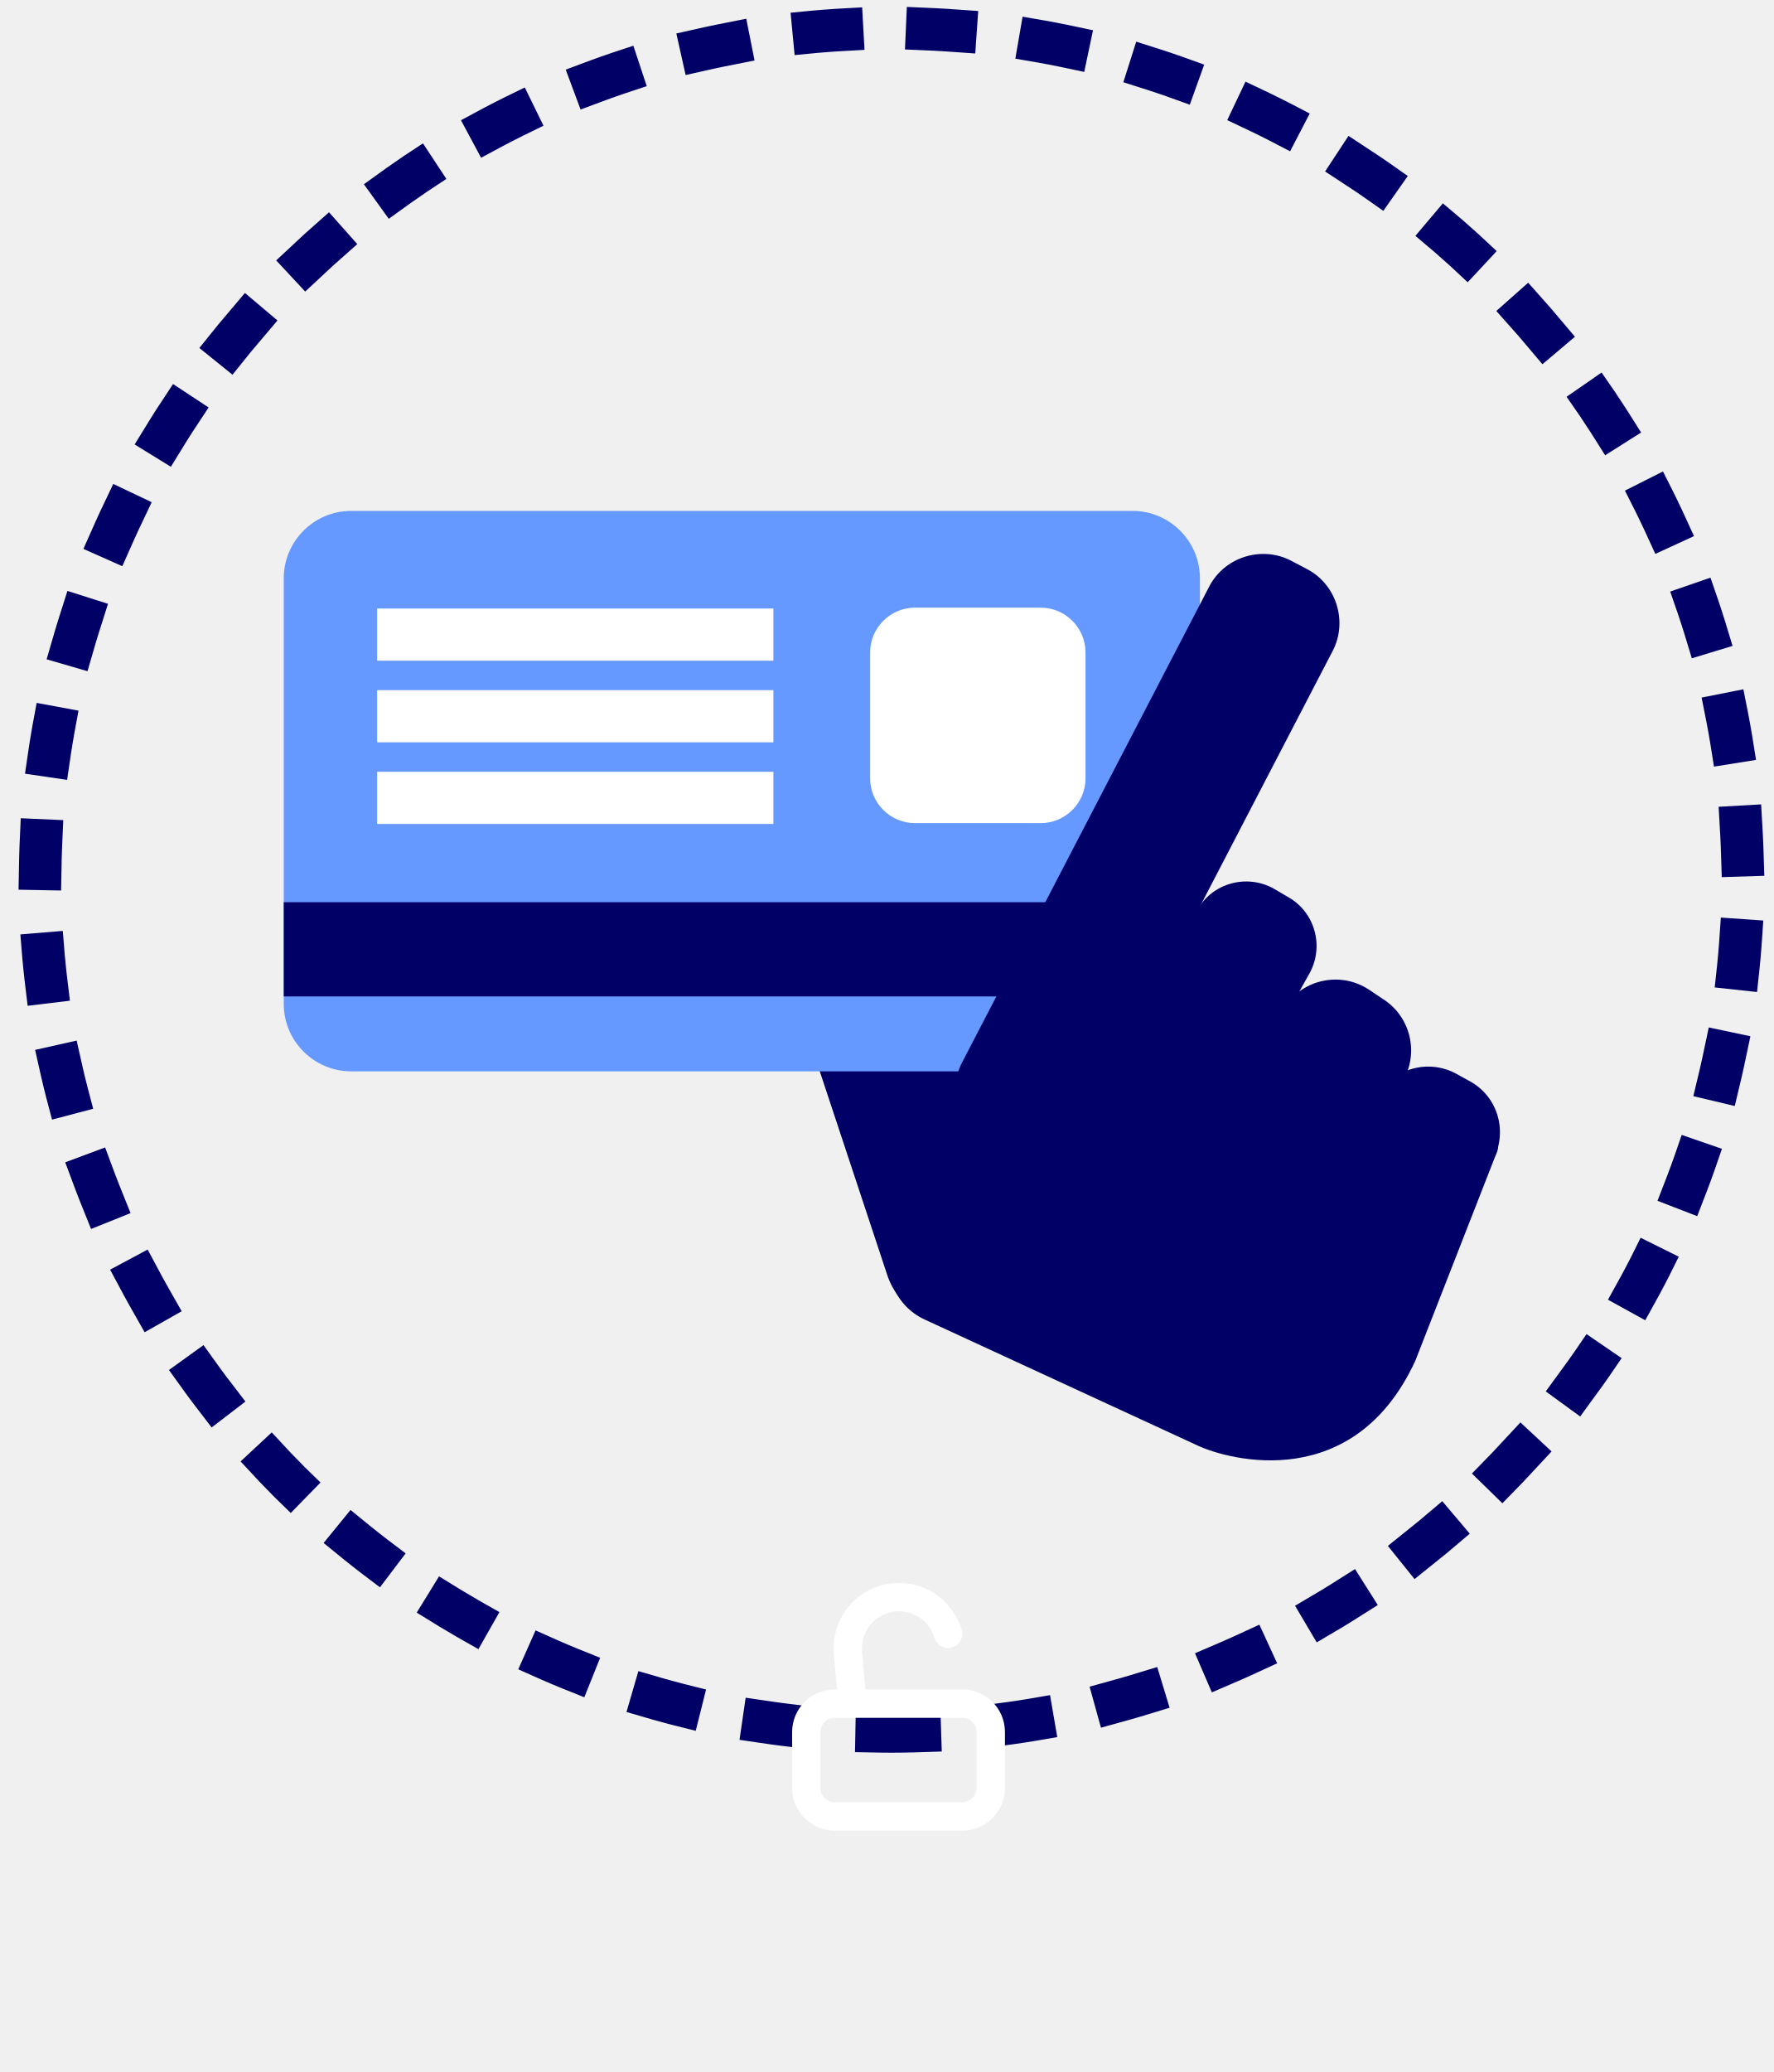
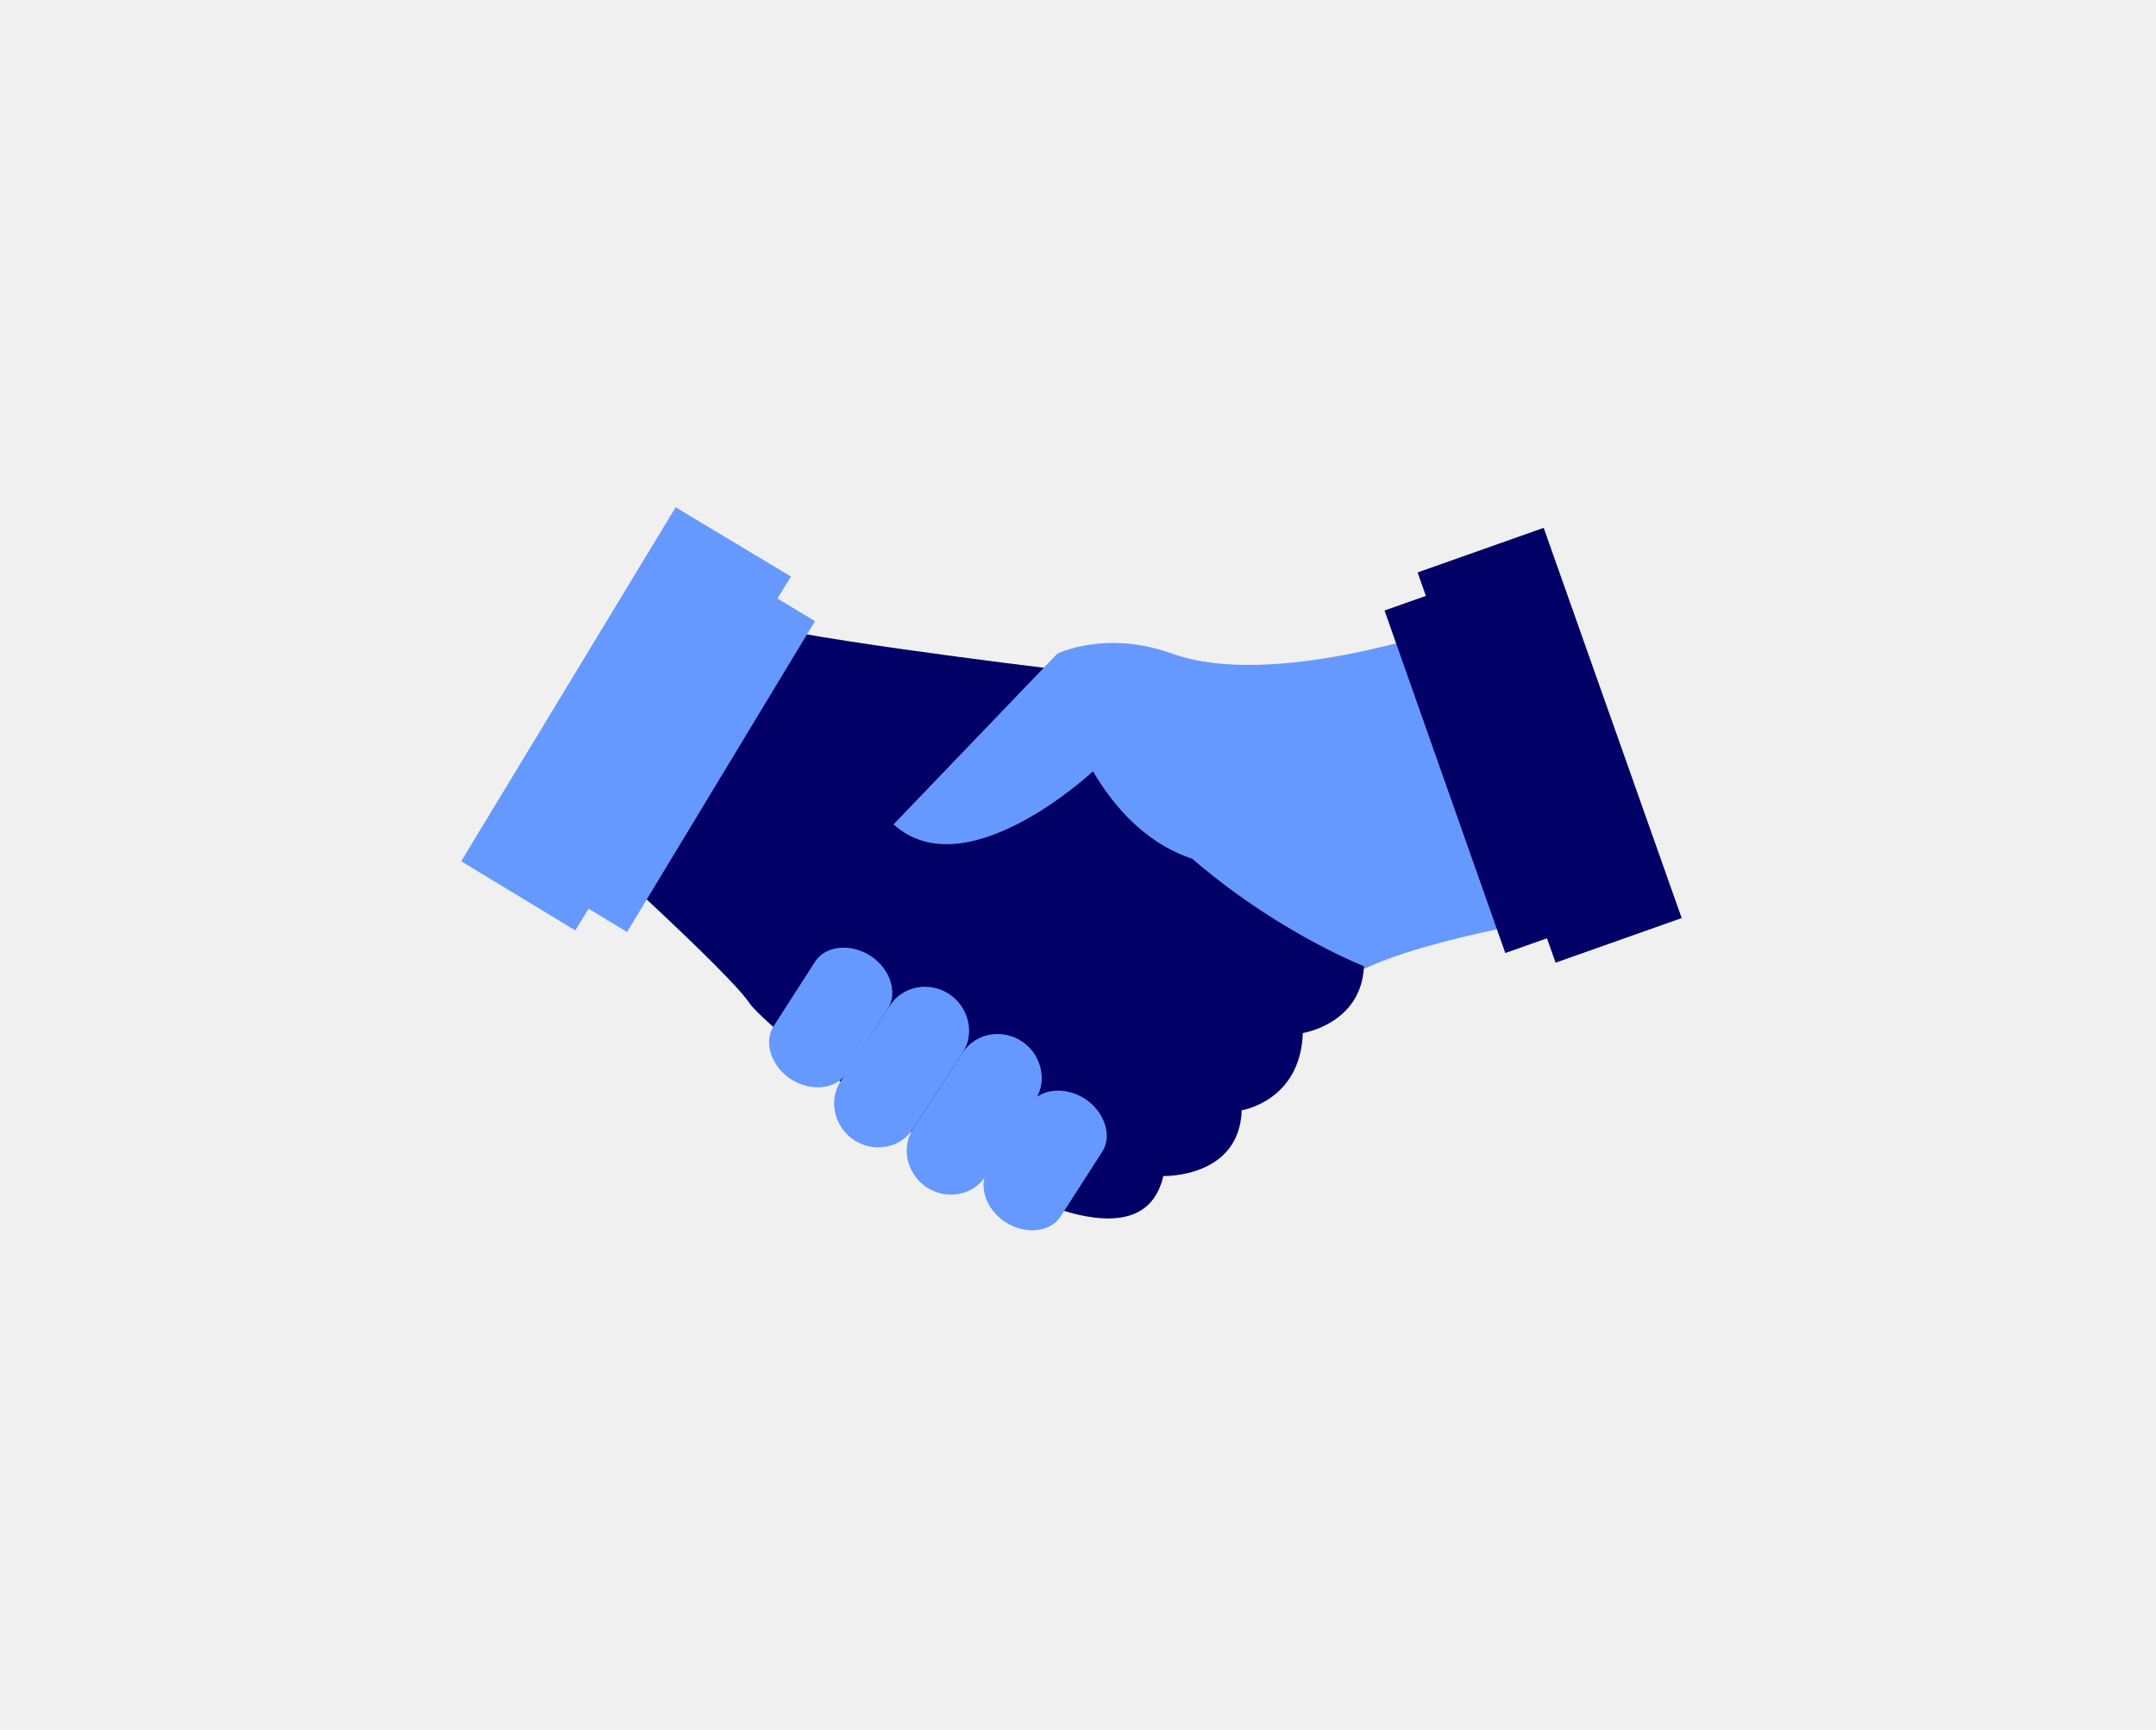
- <svg xmlns="http://www.w3.org/2000/svg" width="125" height="146" viewBox="0 0 125 146" fill="none">
-   <g clip-path="url(#clip0_31_1373)">
-     <path fill-rule="evenodd" clip-rule="evenodd" d="M62.83 122C95.967 122 122.83 95.137 122.83 62C122.83 28.863 95.967 2 62.83 2C29.693 2 2.83 28.863 2.83 62C2.83 95.137 29.693 122 62.83 122Z" stroke="#000066" stroke-width="3" stroke-linecap="square" stroke-dasharray="2 6" />
-     <path d="M67.83 120.045H58.83C57.725 120.045 56.83 120.94 56.83 122.045V125.989C56.83 127.093 57.725 127.989 58.83 127.989H67.83C68.935 127.989 69.83 127.093 69.83 125.989V122.045C69.83 120.94 68.935 120.045 67.83 120.045Z" stroke="white" stroke-width="2" stroke-linecap="round" stroke-linejoin="round" />
-     <path d="M60.016 119.344L59.764 116.466C59.685 115.574 59.94 114.684 60.48 113.97C61.02 113.255 61.807 112.767 62.687 112.599C63.567 112.432 64.477 112.598 65.242 113.064C66.007 113.531 66.57 114.265 66.824 115.124" stroke="white" stroke-width="2" stroke-linecap="round" stroke-linejoin="round" />
+ <svg xmlns="http://www.w3.org/2000/svg" width="187" height="150" viewBox="0 0 187 150" fill="none">
+   <g clip-path="url(#clip0_22_1061)">
+     <path d="M134.6 79.7C134.6 79.7 120.3 82 116.4 85.2C112.5 88.4 93.1 77.4 103.6 72.2C114 67 128.9 64.8 128.9 64.8L134.6 79.7Z" fill="#6699FF" />
+     <path d="M50.2 72.6C50.2 72.6 63.3 84.4 65 87C66.7 89.6 97.9 115 100.9 102C100.9 102 107.5 102.2 107.7 96.3C107.7 96.3 112.8 95.5 113 89.6C113 89.6 118.1 88.8 118.3 83.8C118.3 83.8 98.5 76.1 91.2 58C91.2 58 66.2 55 63.9 53.6L50.2 72.6Z" fill="#000066" />
+     <path d="M111.8 74.4C111.8 74.4 101.7 78.6 94.8 66.9C94.8 66.9 83.8 77.2 77.5 71.5L91.7 56.7C91.7 56.7 95.9 54.6 101.7 56.7C110.3 59.8 125.5 54.5 125.5 54.5L131 71L111.8 74.4Z" fill="#6699FF" />
+     <path d="M73.4 93.1C72.5 94.5 70.3 94.7 68.6 93.6C66.9 92.5 66.2 90.4 67.1 89L70.7 83.4C71.6 82 73.8 81.8 75.5 82.9C77.2 84 77.9 86.1 77 87.5L73.4 93.1Z" fill="#6699FF" />
+     <path d="M92 105.5C91.1 106.9 88.9 107.1 87.2 106C85.5 104.9 84.8 102.8 85.7 101.4L89.3 95.8C90.2 94.4 92.4 94.2 94.1 95.3C95.8 96.4 96.5 98.5 95.6 99.9L92 105.5Z" fill="#6699FF" />
+     <path d="M79.2 97.9C78.1 99.6 75.8 100 74.1 98.9C72.4 97.8 71.8 95.5 72.9 93.8L77.2 87.2C78.3 85.5 80.6 85.1 82.3 86.2C84 87.3 84.6 89.6 83.5 91.3L79.2 97.9Z" fill="#6699FF" />
+     <path d="M85.5 102C84.4 103.7 82.1 104.1 80.4 103C78.7 101.9 78.1 99.6 79.2 97.9L83.5 91.3C84.6 89.6 86.9 89.2 88.6 90.3C90.3 91.4 90.9 93.7 89.8 95.4L85.5 102Z" fill="#6699FF" />
+     <path d="M124.425 51.42L120.087 52.95L130.561 82.657L134.899 81.128L124.425 51.42Z" fill="#000066" />
+     <path d="M133.89 45.782L122.954 49.649L134.923 83.495L145.859 79.628L133.89 45.782Z" fill="#000066" />
+     <path d="M66.749 51.498L50.455 78.456L54.391 80.835L70.686 53.878L66.749 51.498Z" fill="#6699FF" />
+     <path d="M40 74.7L49.9 80.7L68.6 50L58.6 44L40 74.7Z" fill="#6699FF" />
  </g>
-   <path d="M72.18 86.816C73.01 89.425 71.527 92.152 68.918 92.983L68.681 93.042C66.072 93.872 63.345 92.389 62.515 89.781L55.992 70.095C55.162 67.486 56.644 64.758 59.253 63.928L59.49 63.869C62.099 63.038 64.827 64.521 65.657 67.13L72.18 86.816Z" fill="#000066" />
-   <path d="M57.356 66.893C56.763 67.071 56.288 67.426 55.873 67.782C55.755 68.553 55.755 69.324 55.992 70.095L57.178 73.83C57.889 73.771 58.66 73.475 59.49 73.178C61.684 72.407 63.463 71.696 62.692 69.502C61.981 67.249 59.55 66.122 57.356 66.893Z" fill="#000066" />
-   <path d="M84.572 70.747C84.572 73.356 82.438 75.49 79.829 75.49H24.744C22.135 75.49 20 73.356 20 70.747V40.744C20 38.135 22.135 36 24.744 36H79.829C82.438 36 84.572 38.135 84.572 40.744V70.747Z" fill="#6699FF" />
-   <path d="M84.572 63.572H20V70.213H84.572V63.572Z" fill="#000066" />
-   <path d="M76.508 54.856C76.508 56.576 75.085 57.999 73.365 57.999H64.471C62.752 57.999 61.329 56.576 61.329 54.856V45.962C61.329 44.242 62.752 42.819 64.471 42.819H73.365C75.085 42.819 76.508 44.242 76.508 45.962V54.856Z" fill="white" />
-   <path d="M54.51 42.878H26.581V46.554H54.51V42.878Z" fill="white" />
-   <path d="M54.51 48.63H26.581V52.306H54.51V48.63Z" fill="white" />
-   <path d="M54.51 54.382H26.581V58.058H54.51V54.382Z" fill="white" />
-   <path d="M85.225 81.183C84.157 83.08 81.726 83.733 79.829 82.665L78.821 82.072C76.923 81.005 76.271 78.574 77.338 76.677L84.394 64.106C85.462 62.209 87.893 61.556 89.79 62.624L90.798 63.217C92.696 64.284 93.348 66.715 92.281 68.612L85.225 81.183Z" fill="#000066" />
-   <path d="M90.028 89.247C88.723 91.204 86.055 91.737 84.098 90.433L83.031 89.721C81.074 88.417 80.54 85.749 81.845 83.792L90.561 70.925C91.866 68.968 94.534 68.434 96.491 69.739L97.558 70.451C99.515 71.755 100.049 74.423 98.744 76.38L90.028 89.247Z" fill="#000066" />
-   <path d="M97.855 94.465C96.728 96.362 94.297 97.014 92.34 95.947L91.273 95.354C89.375 94.228 88.723 91.796 89.79 89.84L97.143 77.151C98.27 75.253 100.701 74.601 102.657 75.668L103.725 76.261C105.622 77.388 106.274 79.819 105.207 81.776L97.855 94.465Z" fill="#000066" />
-   <path d="M99.752 95.888C95.423 105.257 86.647 102.885 84.454 101.877L65.183 92.983C62.989 91.975 62.04 89.425 63.048 87.231L69.333 73.652C70.341 71.459 72.891 70.51 75.085 71.518L101.353 79.819C103.547 80.827 106.393 79.345 105.385 81.479L99.752 95.888Z" fill="#000066" />
-   <path d="M76.508 79.404C75.441 81.479 72.832 82.309 70.756 81.242L69.63 80.649C67.555 79.582 66.724 76.973 67.792 74.898L85.224 41.337C86.292 39.261 88.901 38.431 90.976 39.498L92.103 40.091C94.178 41.159 95.008 43.768 93.941 45.843L76.508 79.404Z" fill="#000066" />
-   <path d="M92.458 46.021C91.51 47.8 90.027 47.148 88.248 46.199C86.469 45.25 85.046 44.42 85.995 42.641C86.944 40.862 89.138 40.151 90.917 41.099C92.695 42.048 93.407 44.242 92.458 46.021Z" fill="#000066" />
  <defs>
-     <clipPath id="clip0_31_1373">
-       <rect width="124" height="146" fill="white" transform="translate(0.830078)" />
+     <clipPath id="clip0_22_1061">
+       <rect width="105.8" height="62.7" fill="white" transform="translate(40 44)" />
    </clipPath>
  </defs>
</svg>
